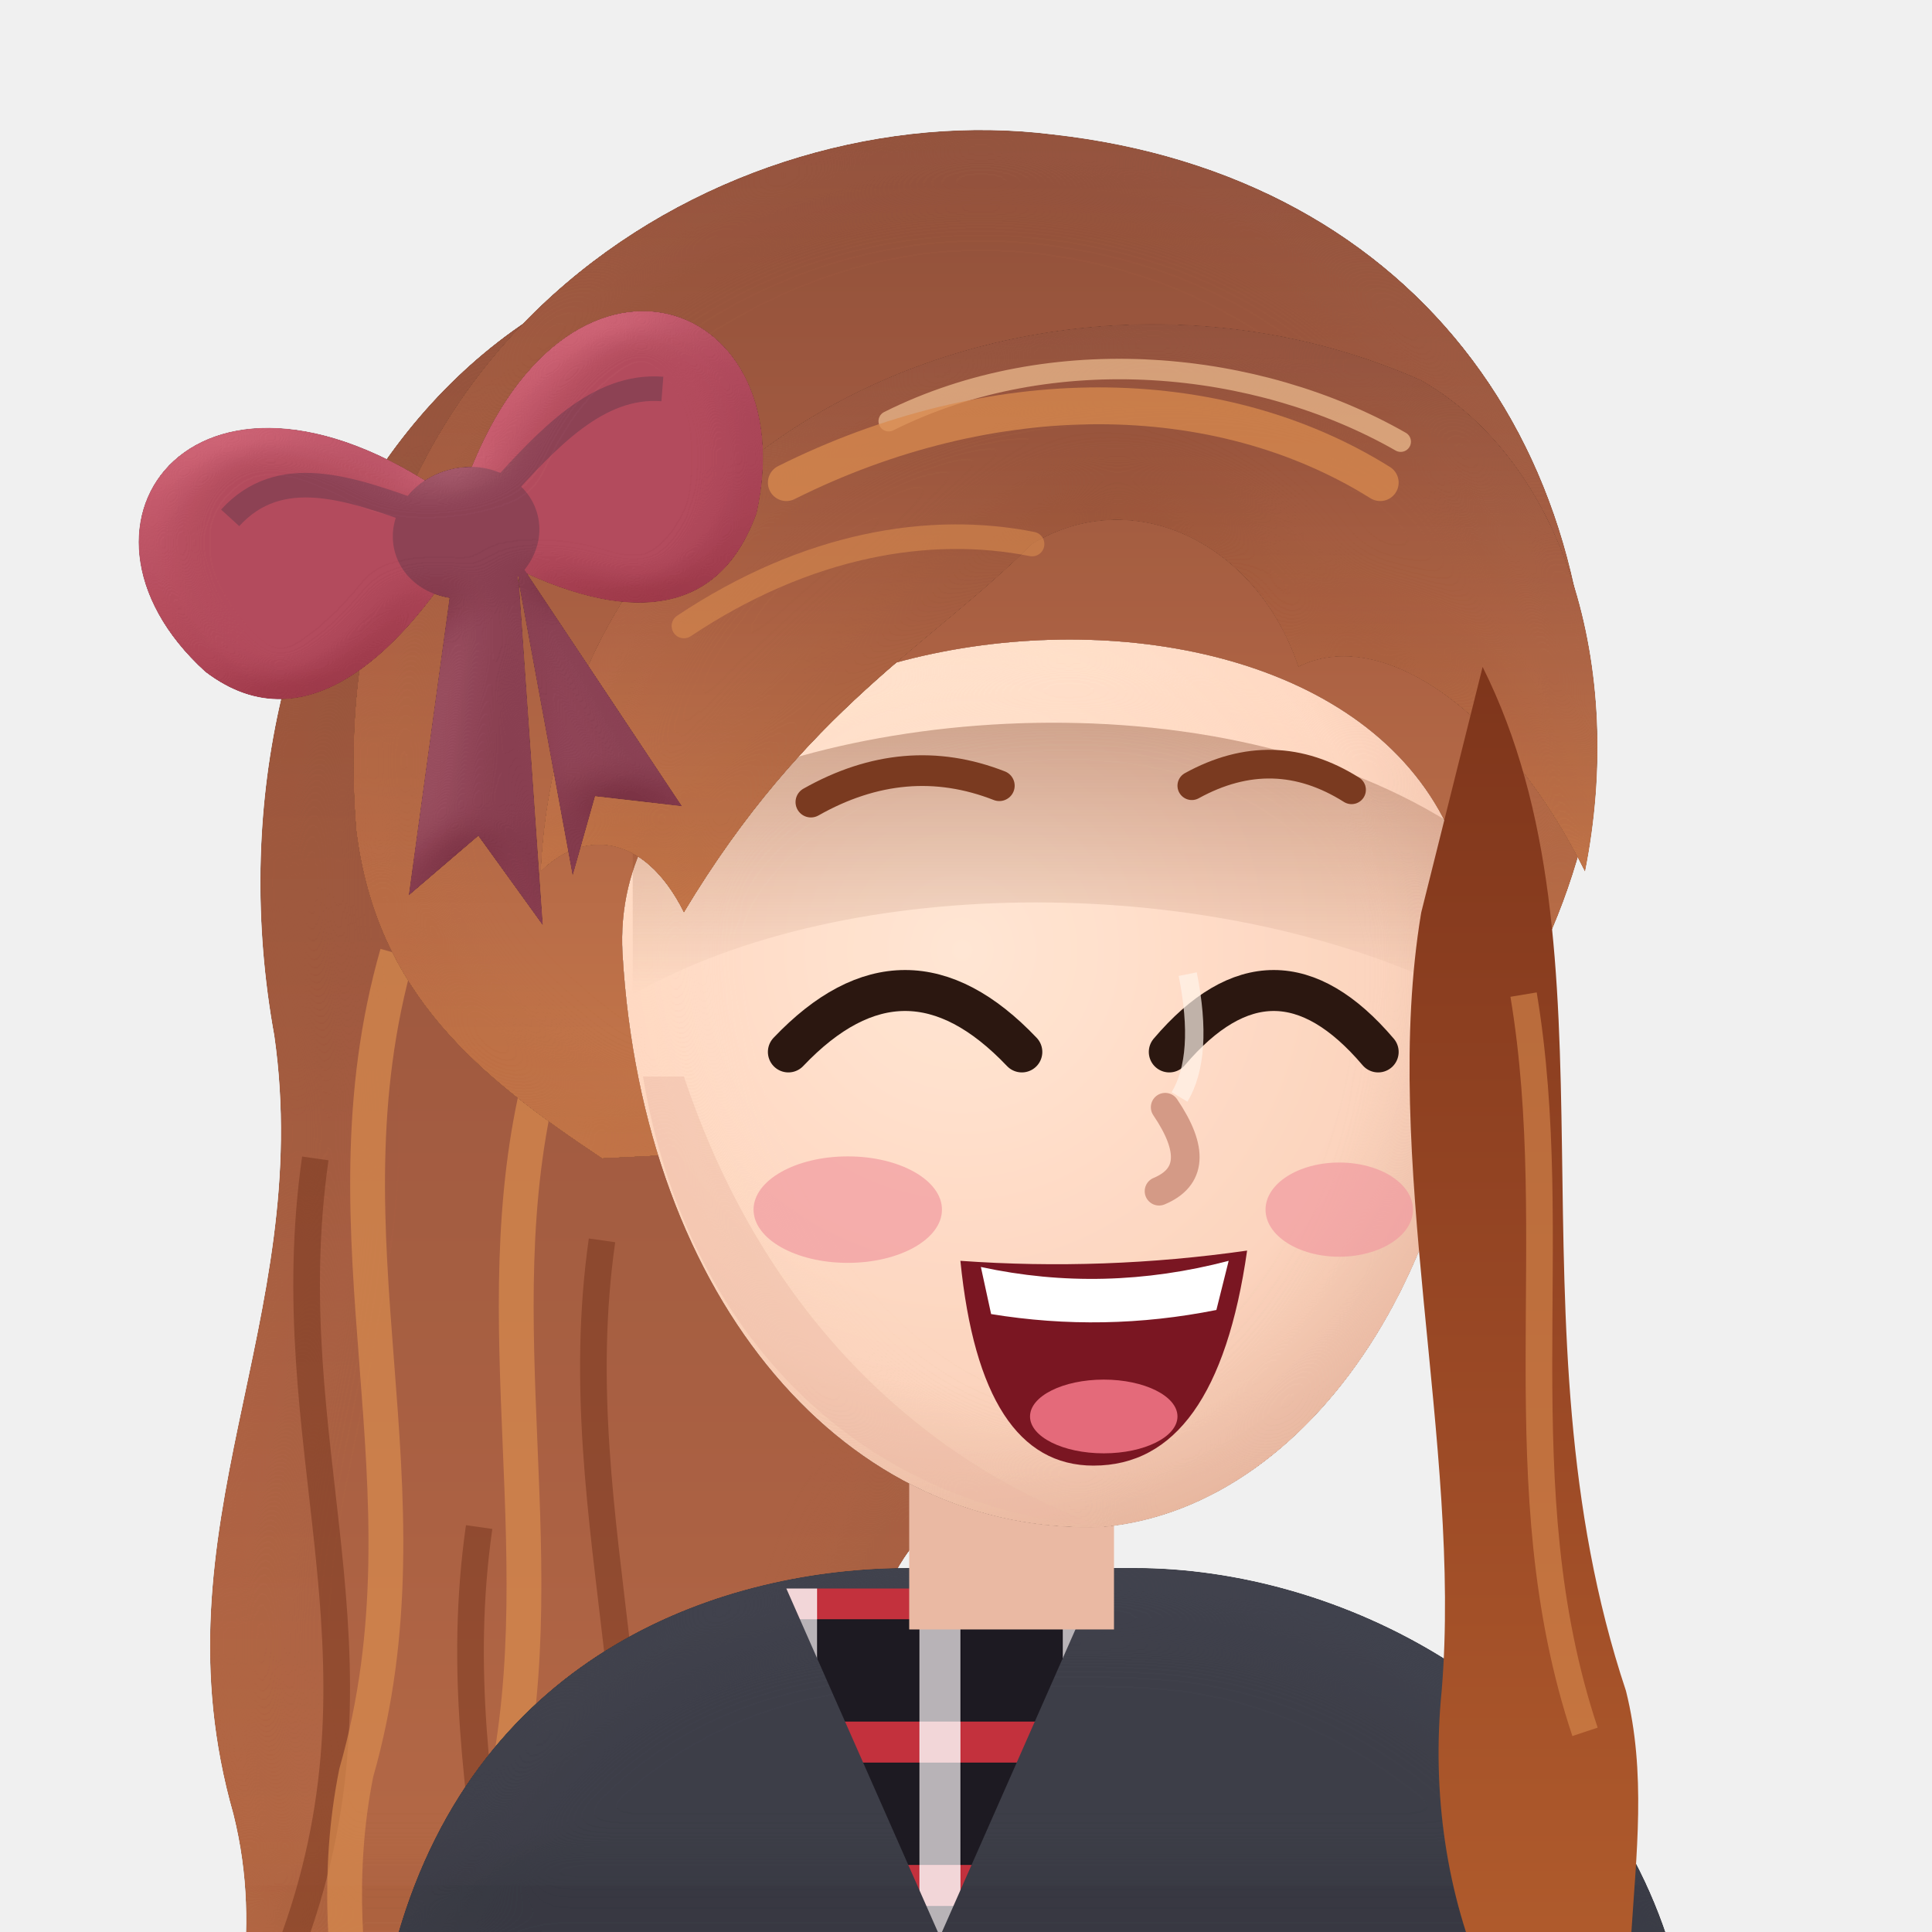
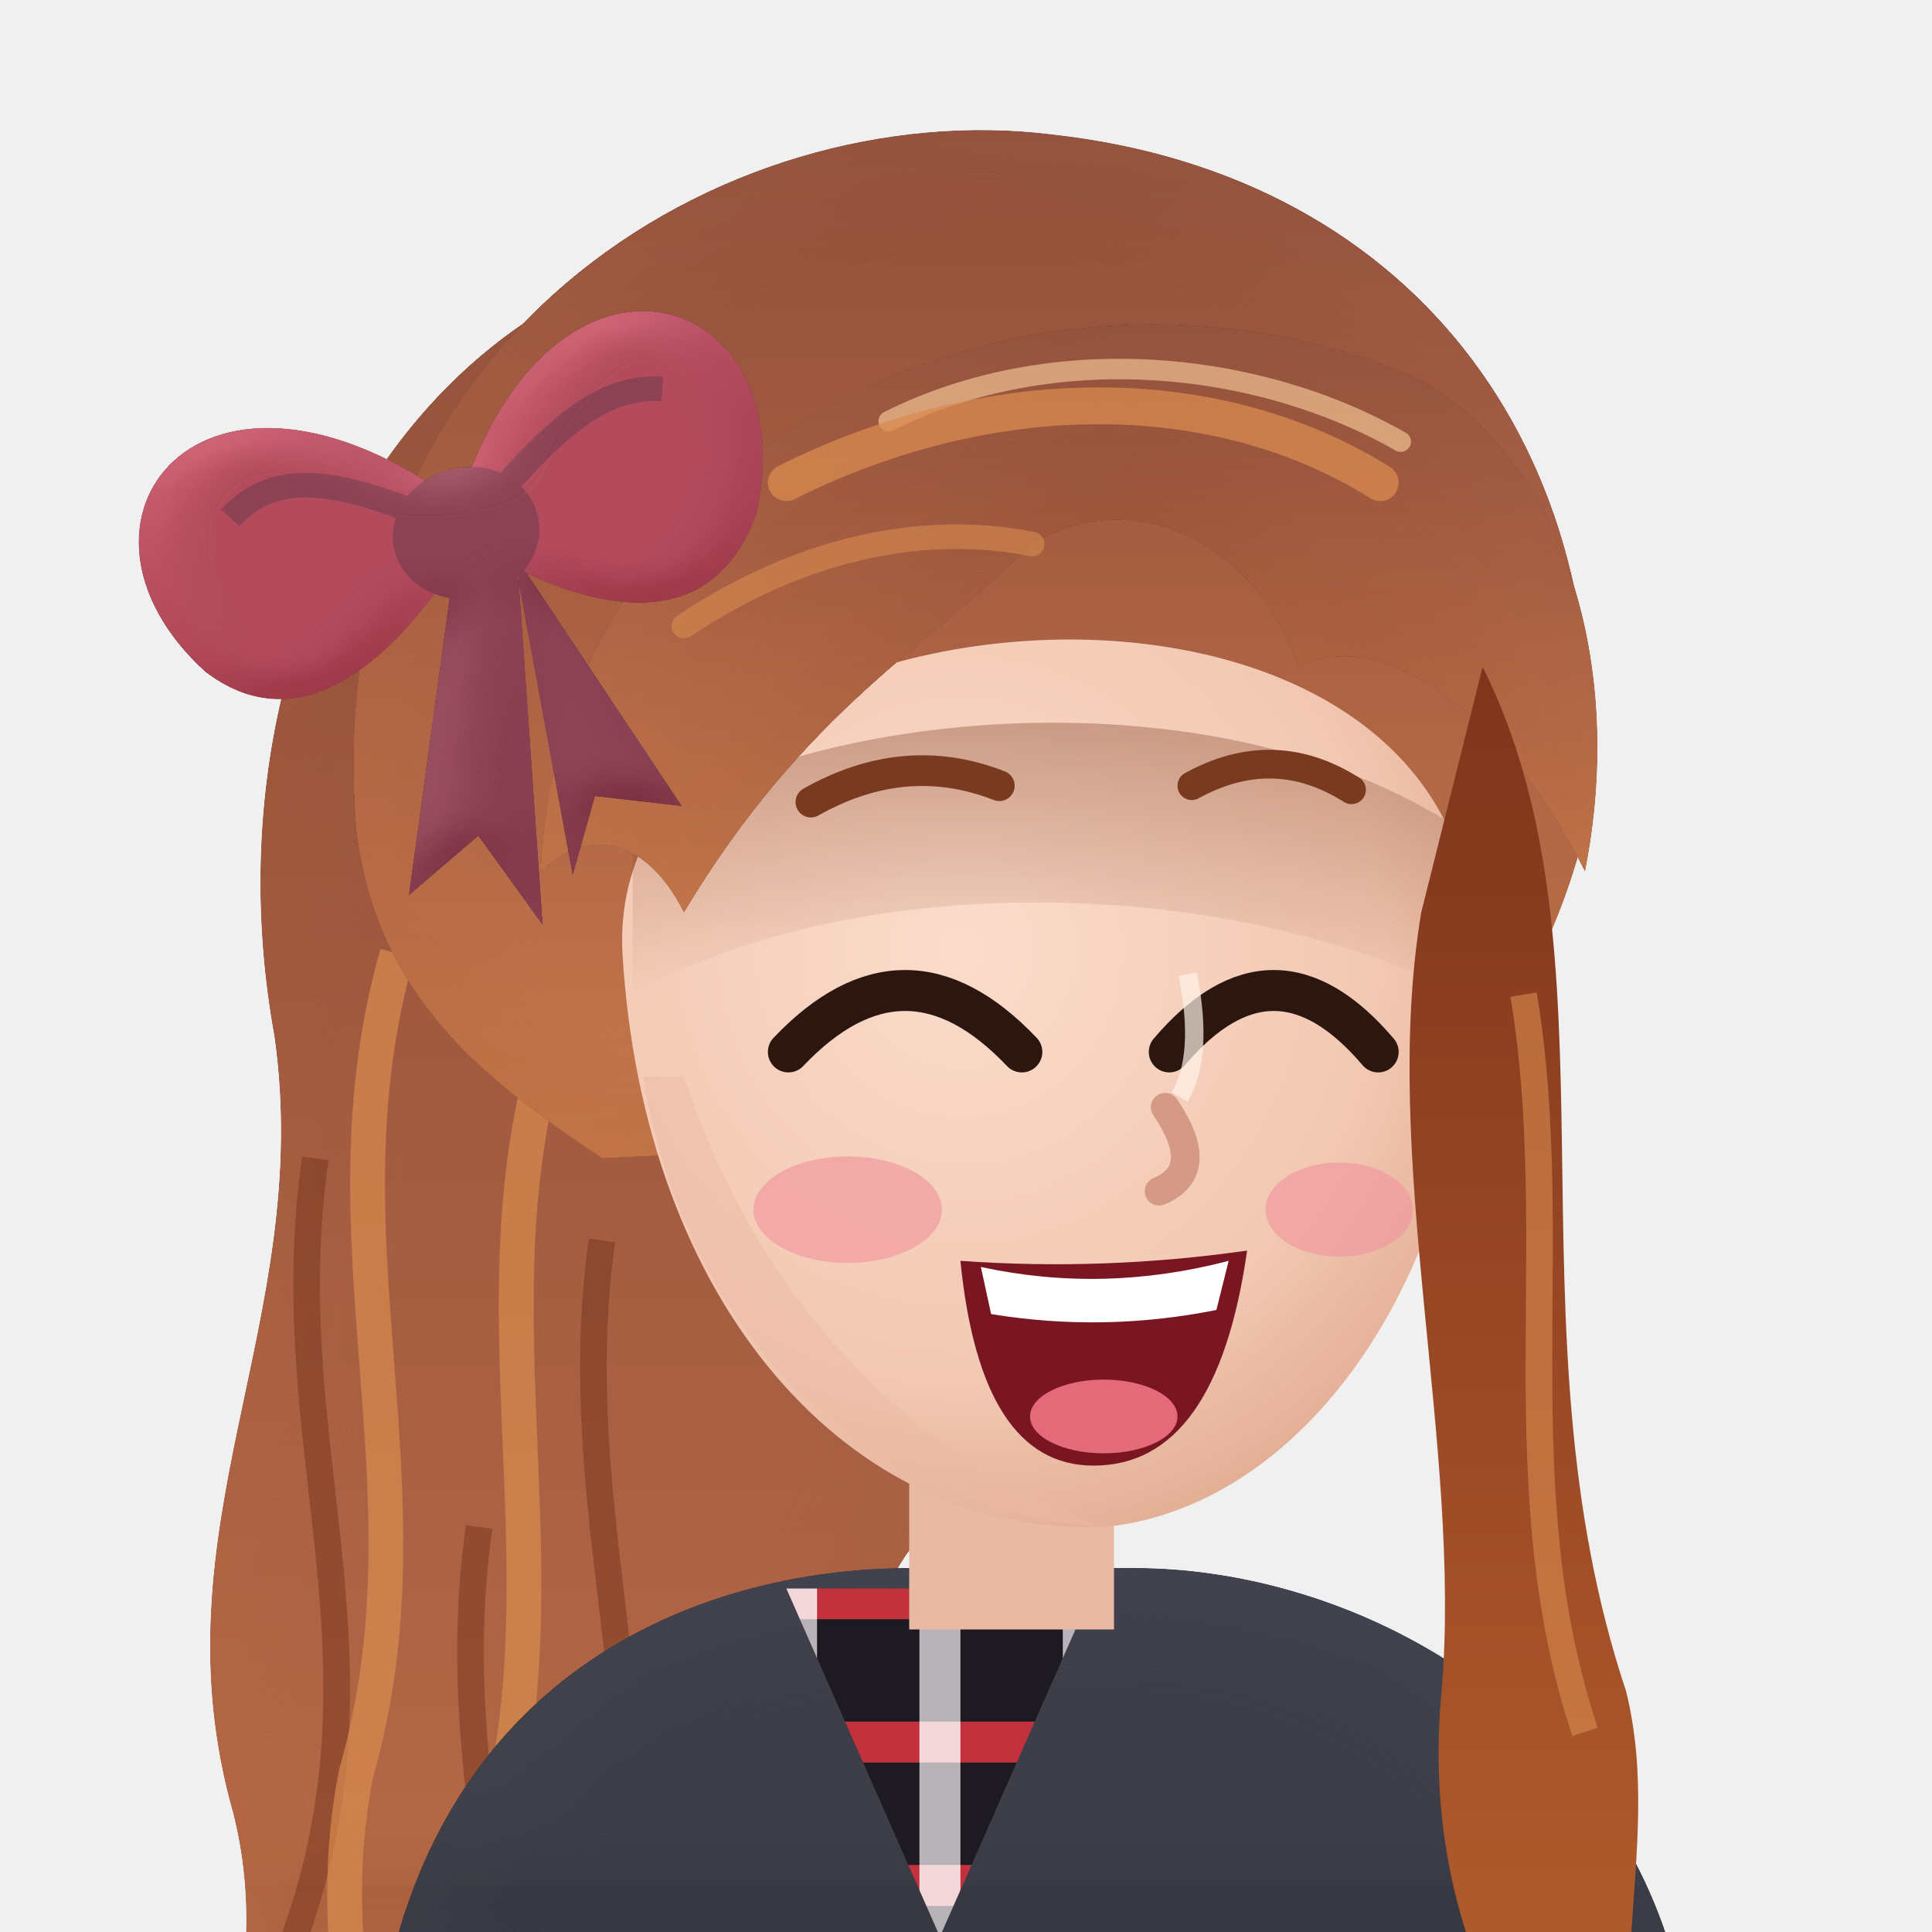
<svg xmlns="http://www.w3.org/2000/svg" viewBox="0 0 200 200">
  <defs>
    <filter id="v3d-ap22" x="-25%" y="-25%" width="150%" height="150%" color-interpolation-filters="sRGB">
      <feGaussianBlur in="SourceAlpha" stdDeviation="2.4" result="h" />
      <feDiffuseLighting in="h" surfaceScale="3" diffuseConstant="1" lighting-color="#fff3e2" result="d">
        <feDistantLight azimuth="225" elevation="52" />
      </feDiffuseLighting>
      <feComposite in="SourceGraphic" in2="d" operator="arithmetic" k1="0.68" k2="0.4" k3="0" k4="0" result="lit" />
      <feSpecularLighting in="h" surfaceScale="3" specularConstant="0.12" specularExponent="30" lighting-color="#ffffff" result="s">
        <feDistantLight azimuth="225" elevation="60" />
      </feSpecularLighting>
      <feComposite in="s" in2="SourceAlpha" operator="in" result="s2" />
      <feSpecularLighting in="h" surfaceScale="3" specularConstant="0.32" specularExponent="6" lighting-color="#9fd7ff" result="r">
        <feDistantLight azimuth="330" elevation="18" />
      </feSpecularLighting>
      <feComposite in="r" in2="SourceAlpha" operator="in" result="r2" />
      <feComposite in="lit" in2="s2" operator="arithmetic" k1="0" k2="1" k3="1" k4="0" result="ls" />
      <feComposite in="ls" in2="r2" operator="arithmetic" k1="0" k2="1" k3="1" k4="0" result="all" />
      <feComposite in="all" in2="SourceAlpha" operator="in" />
    </filter>
    <filter id="fur-ap22" x="-25%" y="-25%" width="150%" height="150%" color-interpolation-filters="sRGB">
      <feGaussianBlur in="SourceAlpha" stdDeviation="3.4" result="h" />
      <feDiffuseLighting in="h" surfaceScale="2.4" diffuseConstant="1" lighting-color="#fff3e2" result="d">
        <feDistantLight azimuth="225" elevation="52" />
      </feDiffuseLighting>
      <feComposite in="SourceGraphic" in2="d" operator="arithmetic" k1="0.68" k2="0.4" k3="0" k4="0" result="lit" />
      <feSpecularLighting in="h" surfaceScale="2.4" specularConstant="0.12" specularExponent="16" lighting-color="#ffffff" result="s">
        <feDistantLight azimuth="225" elevation="60" />
      </feSpecularLighting>
      <feComposite in="s" in2="SourceAlpha" operator="in" result="s2" />
      <feSpecularLighting in="h" surfaceScale="2.4" specularConstant="0.5" specularExponent="6" lighting-color="#9fd7ff" result="r">
        <feDistantLight azimuth="330" elevation="18" />
      </feSpecularLighting>
      <feComposite in="r" in2="SourceAlpha" operator="in" result="r2" />
      <feComposite in="lit" in2="s2" operator="arithmetic" k1="0" k2="1" k3="1" k4="0" result="ls" />
      <feComposite in="ls" in2="r2" operator="arithmetic" k1="0" k2="1" k3="1" k4="0" result="all" />
      <feComposite in="all" in2="SourceAlpha" operator="in" />
    </filter>
    <filter id="gloss-ap22" x="-25%" y="-25%" width="150%" height="150%" color-interpolation-filters="sRGB">
      <feGaussianBlur in="SourceAlpha" stdDeviation="1.2" result="h" />
      <feDiffuseLighting in="h" surfaceScale="2.2" diffuseConstant="1" lighting-color="#fff3e2" result="d">
        <feDistantLight azimuth="225" elevation="52" />
      </feDiffuseLighting>
      <feComposite in="SourceGraphic" in2="d" operator="arithmetic" k1="0.68" k2="0.4" k3="0" k4="0" result="lit" />
      <feSpecularLighting in="h" surfaceScale="2.2" specularConstant="0.45" specularExponent="34" lighting-color="#ffffff" result="s">
        <feDistantLight azimuth="225" elevation="60" />
      </feSpecularLighting>
      <feComposite in="s" in2="SourceAlpha" operator="in" result="s2" />
      <feSpecularLighting in="h" surfaceScale="2.2" specularConstant="0.25" specularExponent="6" lighting-color="#9fd7ff" result="r">
        <feDistantLight azimuth="330" elevation="18" />
      </feSpecularLighting>
      <feComposite in="r" in2="SourceAlpha" operator="in" result="r2" />
      <feComposite in="lit" in2="s2" operator="arithmetic" k1="0" k2="1" k3="1" k4="0" result="ls" />
      <feComposite in="ls" in2="r2" operator="arithmetic" k1="0" k2="1" k3="1" k4="0" result="all" />
      <feComposite in="all" in2="SourceAlpha" operator="in" />
    </filter>
    <radialGradient id="ao-ap22">
      <stop offset="0" stop-color="#0a0c24" stop-opacity=".45" />
      <stop offset="1" stop-color="#0a0c24" stop-opacity="0" />
    </radialGradient>
    <linearGradient id="hairap22" x1="0" y1="0" x2="0" y2="1">
      <stop offset="0" stop-color="#7e351b" />
      <stop offset=".5" stop-color="#9c4a26" />
      <stop offset="1" stop-color="#b9632f" />
    </linearGradient>
    <radialGradient id="skinap22" cx=".4" cy=".35" r=".75">
      <stop offset="0" stop-color="#fbdccb" />
      <stop offset=".65" stop-color="#f2c8b2" />
      <stop offset="1" stop-color="#dfa58c" />
    </radialGradient>
    <linearGradient id="fringeShadowap22" x1="0" y1="0" x2="0" y2="1">
      <stop offset="0" stop-color="#7a3a20" stop-opacity=".35" />
      <stop offset="1" stop-color="#7a3a20" stop-opacity="0" />
    </linearGradient>
    <pattern id="plaidap22" width="7" height="7" patternUnits="userSpaceOnUse">
      <rect width="7" height="7" fill="#1d1a22" />
      <rect y="2.5" width="7" height="2" fill="#c3313d" />
      <rect x="2.5" width="2" height="7" fill="#ece6e8" opacity=".75" />
      <rect x="2.5" y="2.5" width="2" height="2" fill="#f2d6d8" />
    </pattern>
    <pattern id="knitap22" width="6" height="6" patternUnits="userSpaceOnUse">
      <rect width="6" height="6" fill="#26232c" />
      <path d="M0 3 L1.5 0 L3 3 L4.5 0 L6 3" stroke="#17151b" stroke-width=".8" fill="none" />
    </pattern>
  </defs>
  <g transform="translate(-14 -20) scale(2.12)">
    <g transform="rotate(0 48 40)">
      <g filter="url(#v3d-ap22)">
        <path d="M54 22 C30 16 16 38 20 60 C22 74 14 84 18 98 C21 110 12 118 18 130 C22 140 30 138 34 146 C40 138 36 128 42 122 C44 114 40 104 46 98 C50 92 48 88 52 84 Z" fill="url(#hairap22)" />
      </g>
      <path d="M22 66 C20 80 26 90 21 104 C18 116 24 124 22 132 M30 84 C28 98 34 108 30 122 M36 70 C34 84 40 96 36 110" stroke="#6e2f18" stroke-width="1.3" fill="none" opacity=".45" />
      <path d="M26 56 C22 70 28 82 24 96 C22 106 26 114 25 122 M33 62 C30 74 34 86 31 98" stroke="#d98b4f" stroke-width="1.7" fill="none" opacity=".7" />
      <path d="M28 128 C26 134 28 140 33 144 M20 116 C17 122 18 128 21 132" stroke="#f0a868" stroke-width="1.1" fill="none" opacity=".55" />
    </g>
    <g filter="url(#v3d-ap22)">
      <path d="M26 104 C30 90 42 86 51 86 L62 86 C72 86 84 92 88 104 L92 120 L22 120Z" fill="#26232c" />
    </g>
    <path d="M45 87 L52.5 104 L60 87Z" fill="url(#plaidap22)" />
    <rect x="51" y="80" width="10" height="9" fill="#eab9a3" />
    <g filter="url(#v3d-ap22)">
      <path d="M24 50 C22 26 42 14 58 16 C76 18 86 32 84 50 C82 58 78 62 76 64 L36 66 C30 62 25 58 24 50Z" fill="url(#hairap22)" />
    </g>
-     <g filter="url(#v3d-ap22)">
-       <path d="M37 56 C36 38 76 34 78.5 54 C79.5 70 71 83 60.5 84 C48 84.5 38 73 37 56Z" fill="url(#skinap22)" />
-     </g>
+     <path d="M37 56 C36 38 76 34 78.5 54 C79.5 70 71 83 60.5 84 C48 84.5 38 73 37 56Z" fill="url(#skinap22)" />
    <path d="M38 62 C40 74 48 83 60.5 84 C52 81 44 74 40 62Z" fill="#eab9a3" opacity=".45" />
    <path d="M37.5 50 C46 44 66 42 78 50 L78 58 C66 52 48 52 37.5 58Z" fill="url(#fringeShadowap22)" />
    <ellipse cx="48" cy="68.5" rx="4.6" ry="2.6" fill="#f19aa0" opacity="0.7" />
    <ellipse cx="72" cy="68.5" rx="3.6" ry="2.3" fill="#f19aa0" opacity="0.7" />
    <path d="M45.1 60.8 Q50.8 54.8 56.5 60.8" stroke="#2b1710" stroke-width="2" fill="none" stroke-linecap="round" />
    <path d="M63.7 60.8 Q68.8 54.8 73.9 60.8" stroke="#2b1710" stroke-width="2" fill="none" stroke-linecap="round" />
    <path d="M46.2 48.6 Q50.8 46 55.4 47.8" stroke="#7a3a20" stroke-width="1.5" fill="none" stroke-linecap="round" />
    <path d="M64.8 47.8 Q68.8 45.6 72.6 48" stroke="#7a3a20" stroke-width="1.4" fill="none" stroke-linecap="round" />
    <path d="M63.5 63.5 Q65.6 66.6 63.2 67.6" stroke="#d49a86" stroke-width="1.4" fill="none" stroke-linecap="round" />
    <path d="M64.6 57 Q65.4 61 64.2 63" stroke="#fff3ea" stroke-width=".9" fill="none" opacity=".7" />
    <path d="M53.5 71 Q60.5 71.5 67.5 70.5 Q66 81 60 81 Q54.5 81 53.5 71Z" fill="#7a1622" />
    <path d="M54.5 71.3 Q60.5 72.6 66.6 71 L66 73.4 Q60.5 74.5 55 73.6Z" fill="#fff" />
    <ellipse cx="60.5" cy="78.6" rx="3.6" ry="1.8" fill="#e46a7a" />
    <path d="M58 73.2 Q60.5 72.7 62.4 73.1" stroke="#fff" stroke-width=".7" fill="none" opacity=".45" />
    <g filter="url(#v3d-ap22)">
      <path d="M33 52 C34 30 58 20 76 28 C83 32 86 42 84 52 C80 44 74 40 70 42 C68 36 62 33 57 36 C52 41 46 44 40 54 C38 50 35 50 33 52Z" fill="url(#hairap22)" />
    </g>
    <path d="M50 30 C58 26 68 27 75 31" stroke="#ffd2a0" stroke-width="1" fill="none" opacity=".6" stroke-linecap="round" />
    <path d="M45 33 C55 28 66 28 74 33" stroke="#d98b4f" stroke-width="1.8" fill="none" opacity=".75" stroke-linecap="round" />
    <path d="M40 40 C46 36 52 35 57 36" stroke="#d98b4f" stroke-width="1.2" fill="none" opacity=".6" stroke-linecap="round" />
    <path d="M79 42 C86 56 80 74 86 92 C88 100 84 108 88 116 C80 112 76 102 77 92 C78 80 74 66 76 54Z" fill="url(#hairap22)" />
    <path d="M81 58 C83 70 80 82 84 94" stroke="#d98b4f" stroke-width="1.3" fill="none" opacity=".6" />
    <g transform="translate(29 34) rotate(-14)" filter="url(#gloss-ap22)">
      <path d="M0 0 C-10 -12 -20 -4 -14 5 C-10 10 -4 6 0 2Z" fill="#8e1c2e" />
      <path d="M0 0 C8 -13 19 -6 14 4 C10 10 4 6 0 2Z" fill="#8e1c2e" />
      <path d="M-11 -2 C-8 -4 -5 -2 -2 0 M11 -3 C8 -4 5 -2 2 0" stroke="#651224" stroke-width="1.2" fill="none" />
      <path d="M-1 3 L-7 18 L-3 16 L-1 21 L2 4Z M2 3 L7 17 L3 15.5 L1 19Z" fill="#651224" />
      <ellipse cx="0" cy="1.5" rx="3.6" ry="3.2" fill="#651224" />
    </g>
  </g>
</svg>
